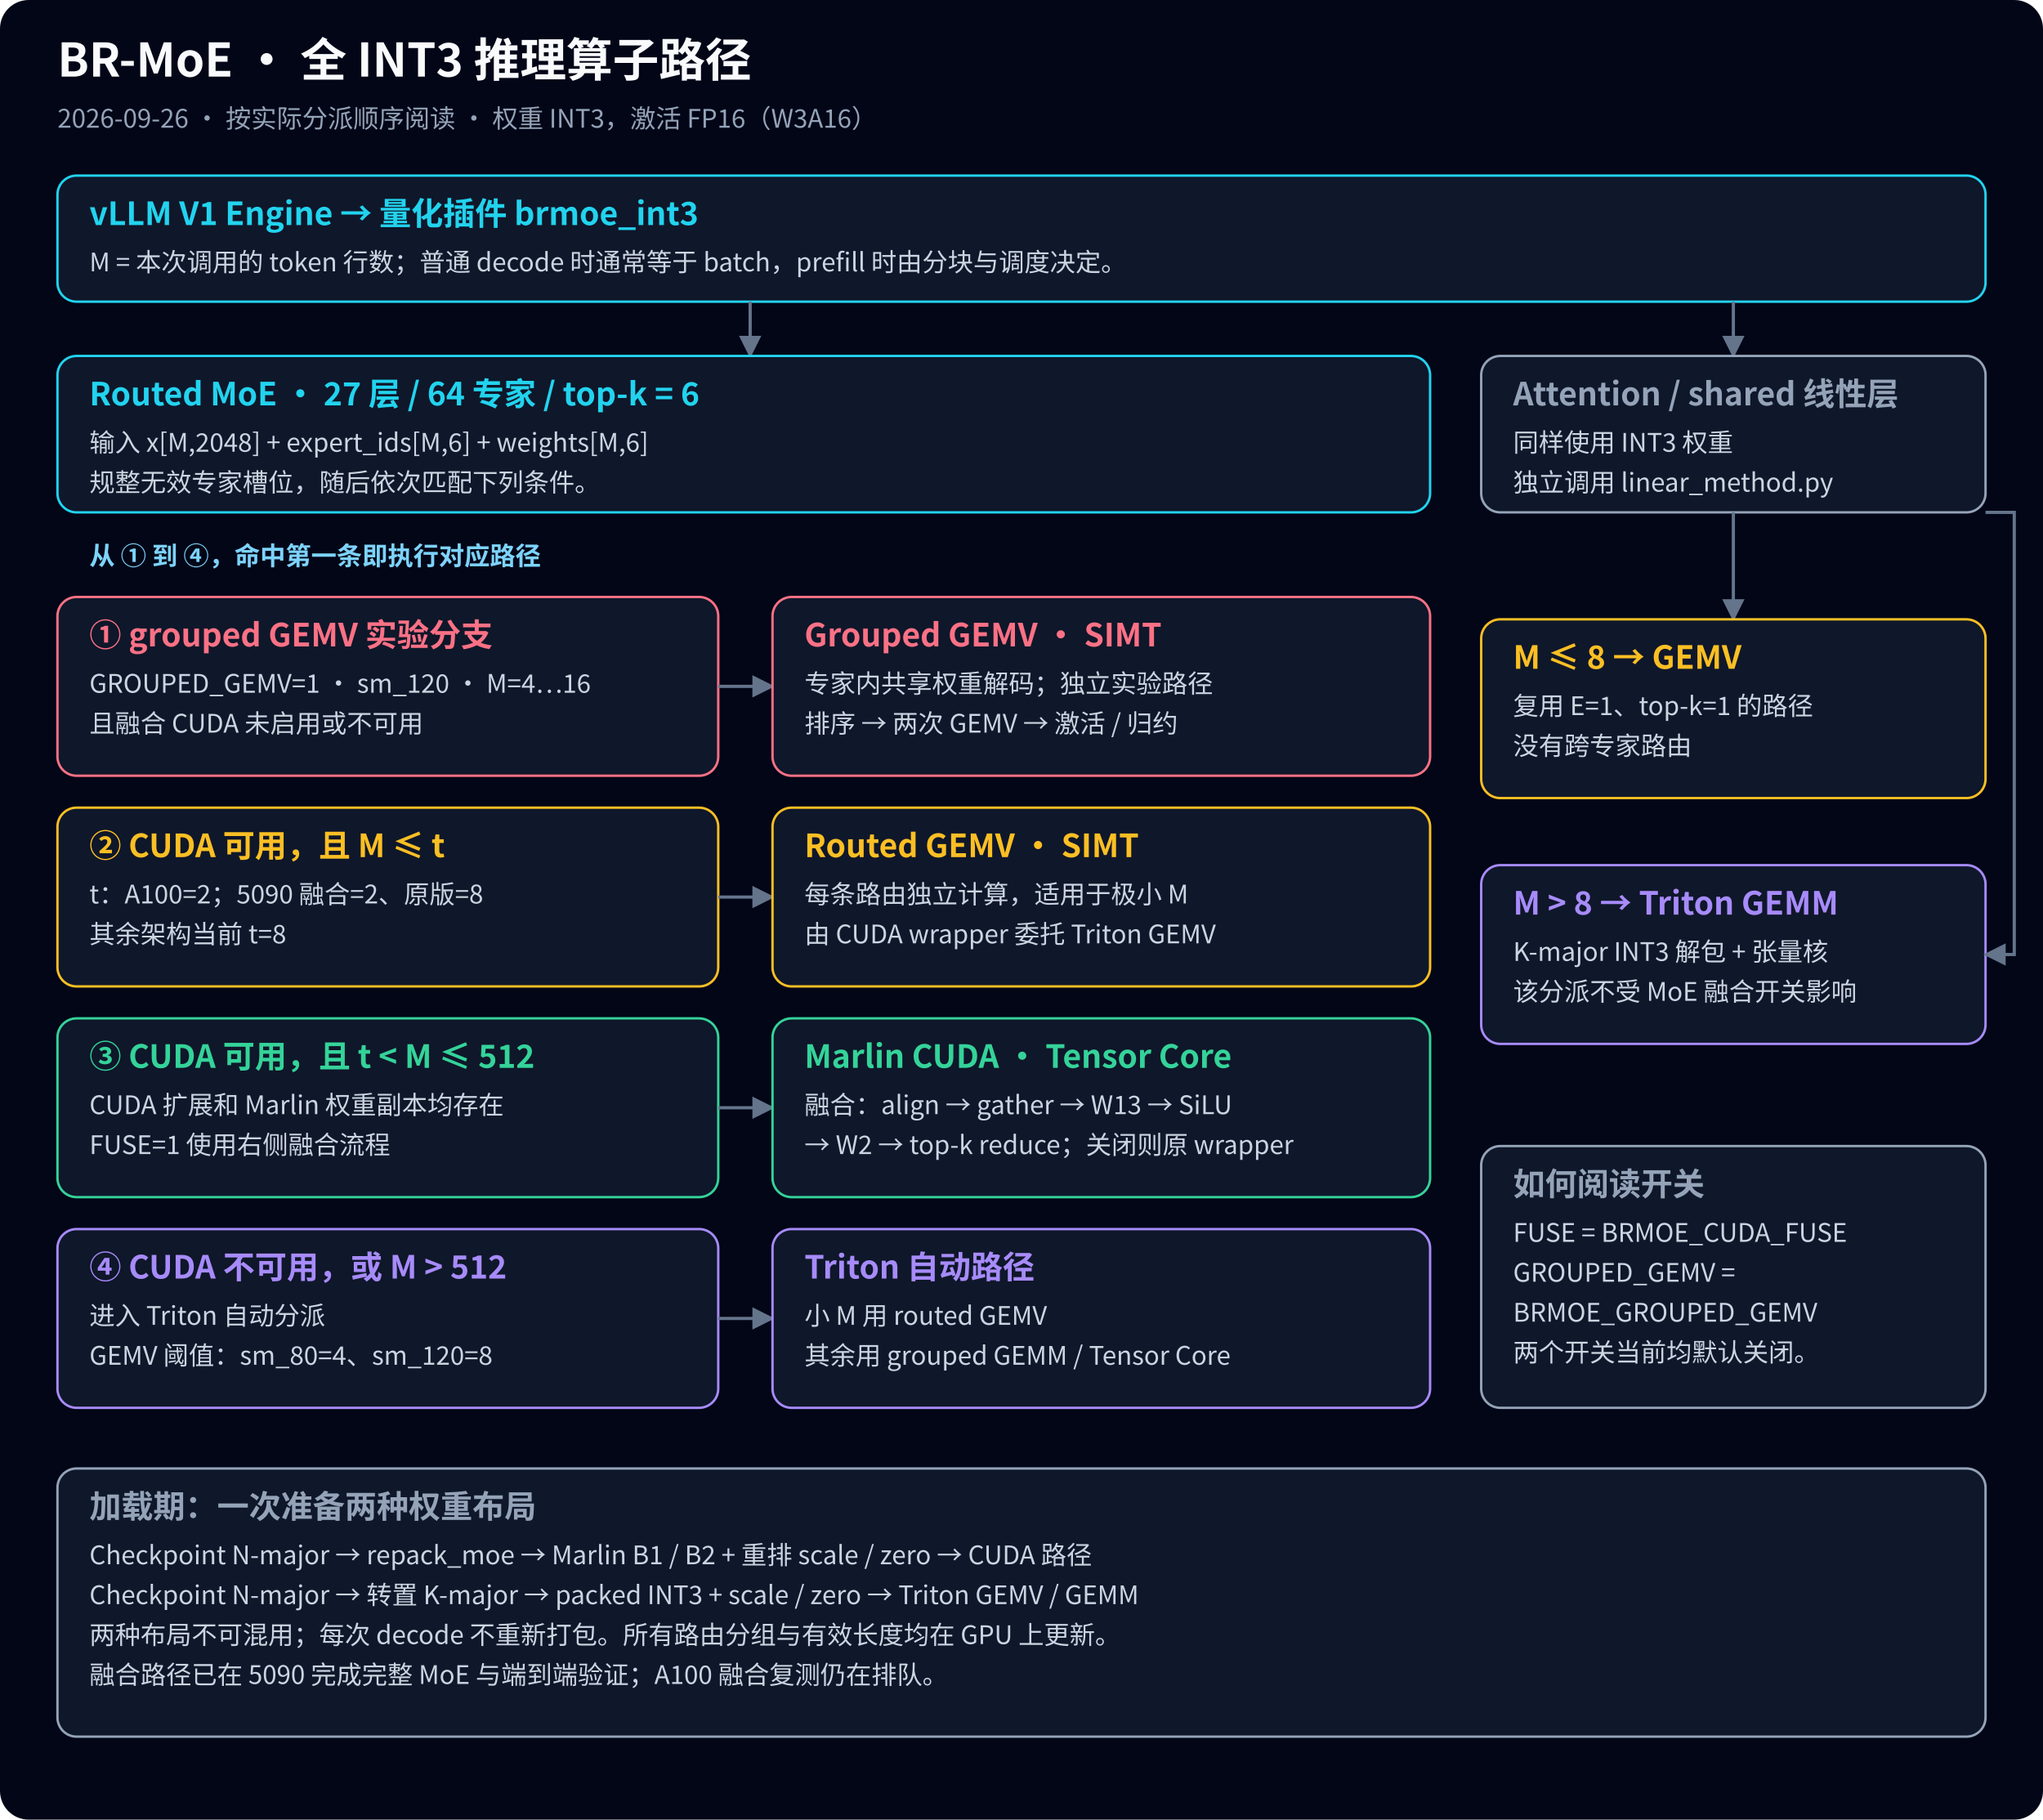
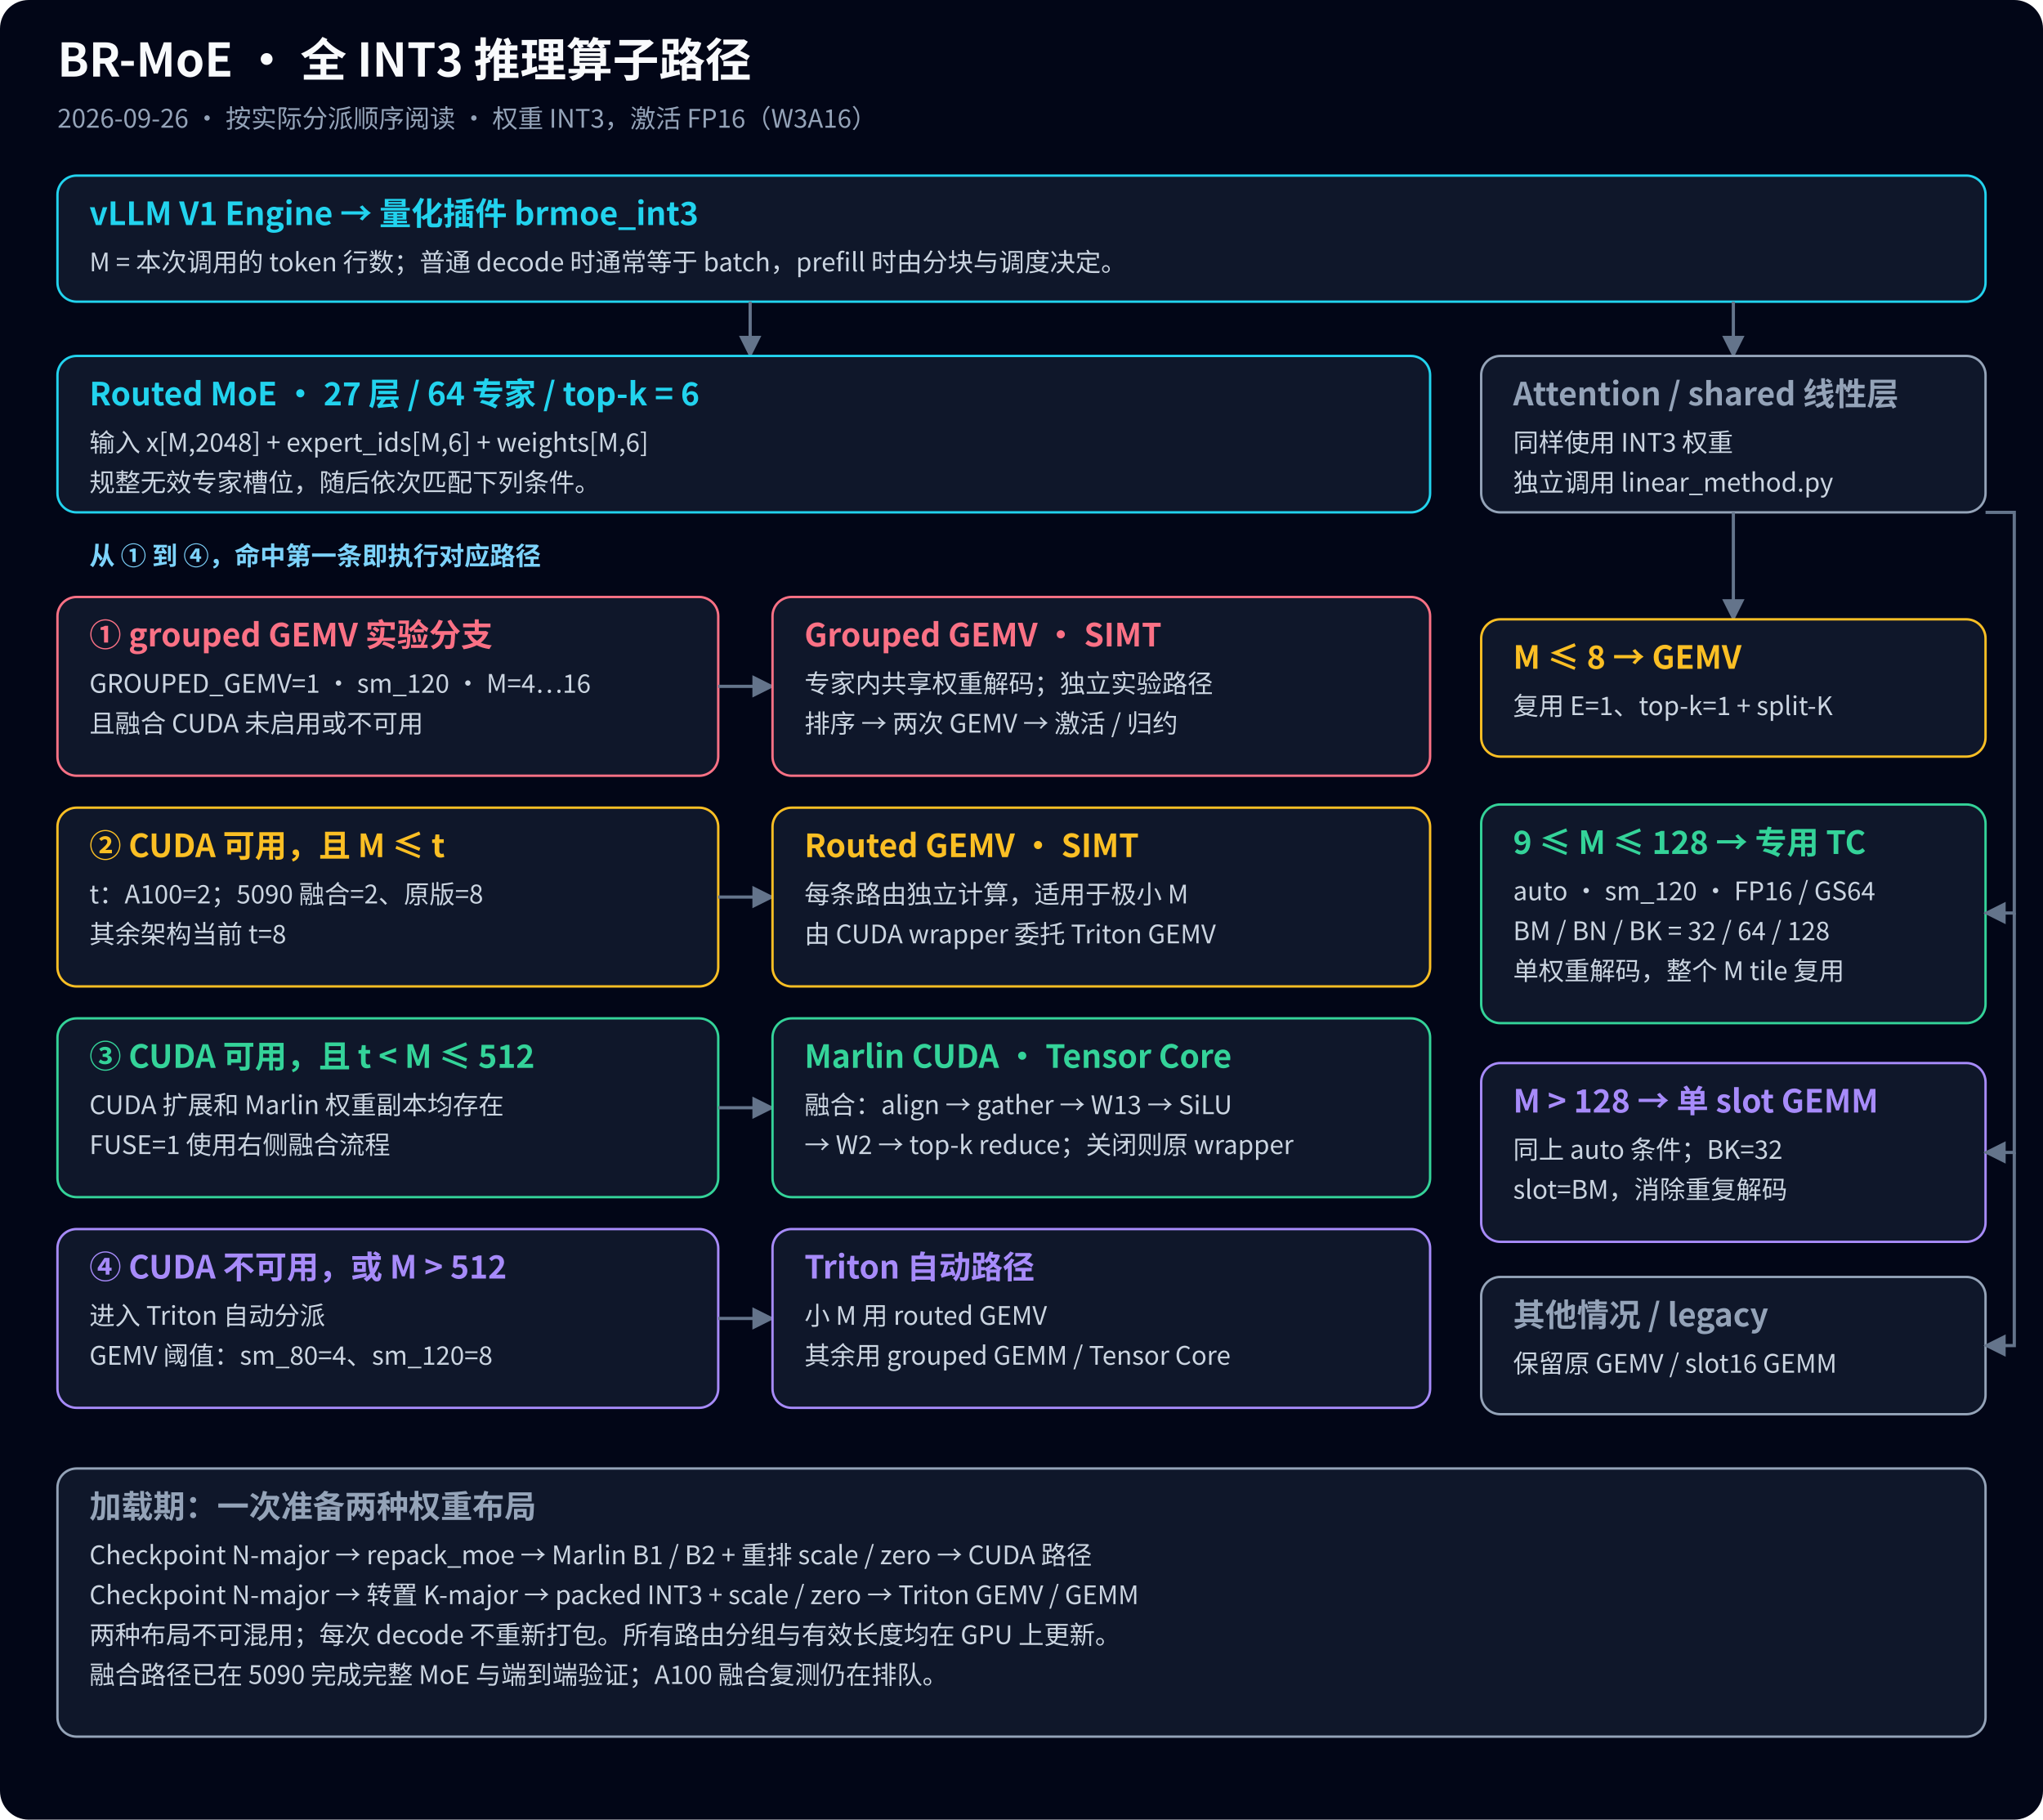
<svg xmlns="http://www.w3.org/2000/svg" viewBox="0 0 1280 1140" role="img" aria-labelledby="title desc">
  <defs>
    <marker id="arrow" viewBox="0 0 10 10" refX="9" refY="5" markerWidth="7" markerHeight="7" orient="auto-start-reverse">
      <path d="M0 0L10 5L0 10" fill="#64748b" />
    </marker>
  </defs>
  <style>text{font-family:system-ui,-apple-system,'Noto Sans CJK SC','Microsoft YaHei',sans-serif} .body{fill:#cbd5e1;font-size:16px} .head{fill:#f8fafc;font-size:20px;font-weight:650} .small{fill:#94a3b8;font-size:14px} .arrow{stroke:#64748b;stroke-width:2;fill:none;marker-end:url(#arrow)} </style>
  <rect width="1280" height="1140" rx="18" fill="#020617" />
  <text x="36" y="48" fill="#f8fafc" font-size="29" font-weight="700">BR-MoE · 全 INT3 推理算子路径</text>
  <text x="36" y="80" fill="#94a3b8" font-size="16" font-weight="400">2026-09-26  ·  按实际分派顺序阅读  ·  权重 INT3，激活 FP16（W3A16）</text>
  <rect x="36" y="110" width="1208" height="79" rx="12" fill="#0f172a" stroke="#22d3ee" stroke-width="1.5" />
  <text x="56" y="141" fill="#22d3ee" font-size="20" font-weight="650">vLLM V1 Engine → 量化插件 brmoe_int3</text>
  <text x="56" y="170" fill="#cbd5e1" font-size="16" font-weight="400">M = 本次调用的 token 行数；普通 decode 时通常等于 batch，prefill 时由分块与调度决定。</text>
  <path d="M470,189 L470,223" class="arrow" />
  <path d="M1086,189 L1086,223" class="arrow" />
  <rect x="36" y="223" width="860" height="98" rx="12" fill="#0f172a" stroke="#22d3ee" stroke-width="1.5" />
  <text x="56" y="254" fill="#22d3ee" font-size="20" font-weight="650">Routed MoE · 27 层 / 64 专家 / top-k = 6</text>
  <text x="56" y="283" fill="#cbd5e1" font-size="16" font-weight="400">输入 x[M,2048] + expert_ids[M,6] + weights[M,6]</text>
  <text x="56" y="308" fill="#cbd5e1" font-size="16" font-weight="400">规整无效专家槽位，随后依次匹配下列条件。</text>
  <rect x="928" y="223" width="316" height="98" rx="12" fill="#0f172a" stroke="#94a3b8" stroke-width="1.5" />
  <text x="948" y="254" fill="#94a3b8" font-size="20" font-weight="650">Attention / shared 线性层</text>
  <text x="948" y="283" fill="#cbd5e1" font-size="16" font-weight="400">同样使用 INT3 权重</text>
  <text x="948" y="308" fill="#cbd5e1" font-size="16" font-weight="400">独立调用 linear_method.py</text>
  <text x="56" y="354" fill="#7dd3fc" font-size="16" font-weight="600">从 ① 到 ④，命中第一条即执行对应路径</text>
  <rect x="36" y="374" width="414" height="112" rx="12" fill="#0f172a" stroke="#fb7185" stroke-width="1.5" />
  <text x="56" y="405" fill="#fb7185" font-size="20" font-weight="650">① grouped GEMV 实验分支</text>
  <text x="56" y="434" fill="#cbd5e1" font-size="16" font-weight="400">GROUPED_GEMV=1 · sm_120 · M=4…16</text>
  <text x="56" y="459" fill="#cbd5e1" font-size="16" font-weight="400">且融合 CUDA 未启用或不可用</text>
  <path d="M450,430 L484,430" class="arrow" />
  <rect x="484" y="374" width="412" height="112" rx="12" fill="#0f172a" stroke="#fb7185" stroke-width="1.5" />
  <text x="504" y="405" fill="#fb7185" font-size="20" font-weight="650">Grouped GEMV · SIMT</text>
  <text x="504" y="434" fill="#cbd5e1" font-size="16" font-weight="400">专家内共享权重解码；独立实验路径</text>
  <text x="504" y="459" fill="#cbd5e1" font-size="16" font-weight="400">排序 → 两次 GEMV → 激活 / 归约</text>
  <rect x="36" y="506" width="414" height="112" rx="12" fill="#0f172a" stroke="#fbbf24" stroke-width="1.5" />
  <text x="56" y="537" fill="#fbbf24" font-size="20" font-weight="650">② CUDA 可用，且 M ≤ t</text>
  <text x="56" y="566" fill="#cbd5e1" font-size="16" font-weight="400">t：A100=2；5090 融合=2、原版=8</text>
  <text x="56" y="591" fill="#cbd5e1" font-size="16" font-weight="400">其余架构当前 t=8</text>
  <path d="M450,562 L484,562" class="arrow" />
  <rect x="484" y="506" width="412" height="112" rx="12" fill="#0f172a" stroke="#fbbf24" stroke-width="1.5" />
  <text x="504" y="537" fill="#fbbf24" font-size="20" font-weight="650">Routed GEMV · SIMT</text>
  <text x="504" y="566" fill="#cbd5e1" font-size="16" font-weight="400">每条路由独立计算，适用于极小 M</text>
  <text x="504" y="591" fill="#cbd5e1" font-size="16" font-weight="400">由 CUDA wrapper 委托 Triton GEMV</text>
  <rect x="36" y="638" width="414" height="112" rx="12" fill="#0f172a" stroke="#34d399" stroke-width="1.5" />
  <text x="56" y="669" fill="#34d399" font-size="20" font-weight="650">③ CUDA 可用，且 t &lt; M ≤ 512</text>
  <text x="56" y="698" fill="#cbd5e1" font-size="16" font-weight="400">CUDA 扩展和 Marlin 权重副本均存在</text>
  <text x="56" y="723" fill="#cbd5e1" font-size="16" font-weight="400">FUSE=1 使用右侧融合流程</text>
  <path d="M450,694 L484,694" class="arrow" />
  <rect x="484" y="638" width="412" height="112" rx="12" fill="#0f172a" stroke="#34d399" stroke-width="1.5" />
  <text x="504" y="669" fill="#34d399" font-size="20" font-weight="650">Marlin CUDA · Tensor Core</text>
  <text x="504" y="698" fill="#cbd5e1" font-size="16" font-weight="400">融合：align → gather → W13 → SiLU</text>
  <text x="504" y="723" fill="#cbd5e1" font-size="16" font-weight="400">→ W2 → top-k reduce；关闭则原 wrapper</text>
  <rect x="36" y="770" width="414" height="112" rx="12" fill="#0f172a" stroke="#a78bfa" stroke-width="1.5" />
  <text x="56" y="801" fill="#a78bfa" font-size="20" font-weight="650">④ CUDA 不可用，或 M &gt; 512</text>
  <text x="56" y="830" fill="#cbd5e1" font-size="16" font-weight="400">进入 Triton 自动分派</text>
  <text x="56" y="855" fill="#cbd5e1" font-size="16" font-weight="400">GEMV 阈值：sm_80=4、sm_120=8</text>
  <path d="M450,826 L484,826" class="arrow" />
  <rect x="484" y="770" width="412" height="112" rx="12" fill="#0f172a" stroke="#a78bfa" stroke-width="1.5" />
  <text x="504" y="801" fill="#a78bfa" font-size="20" font-weight="650">Triton 自动路径</text>
  <text x="504" y="830" fill="#cbd5e1" font-size="16" font-weight="400">小 M 用 routed GEMV</text>
  <text x="504" y="855" fill="#cbd5e1" font-size="16" font-weight="400">其余用 grouped GEMM / Tensor Core</text>
  <path d="M1086,321 L1086,388" class="arrow" />
-   <rect x="928" y="388" width="316" height="112" rx="12" fill="#0f172a" stroke="#fbbf24" stroke-width="1.5" />
+   <rect x="928" y="388" width="316" height="86" rx="12" fill="#0f172a" stroke="#fbbf24" stroke-width="1.5" />
  <text x="948" y="419" fill="#fbbf24" font-size="20" font-weight="650">M ≤ 8 → GEMV</text>
-   <text x="948" y="448" fill="#cbd5e1" font-size="16" font-weight="400">复用 E=1、top-k=1 的路径</text>
-   <text x="948" y="473" fill="#cbd5e1" font-size="16" font-weight="400">没有跨专家路由</text>
-   <rect x="928" y="542" width="316" height="112" rx="12" fill="#0f172a" stroke="#a78bfa" stroke-width="1.5" />
-   <text x="948" y="573" fill="#a78bfa" font-size="20" font-weight="650">M &gt; 8 → Triton GEMM</text>
-   <text x="948" y="602" fill="#cbd5e1" font-size="16" font-weight="400">K-major INT3 解包 + 张量核</text>
-   <text x="948" y="627" fill="#cbd5e1" font-size="16" font-weight="400">该分派不受 MoE 融合开关影响</text>
-   <path d="M1244,321 L1262,321 L1262,598 L1244,598" class="arrow" />
-   <rect x="928" y="718" width="316" height="164" rx="12" fill="#0f172a" stroke="#94a3b8" stroke-width="1.5" />
-   <text x="948" y="749" fill="#94a3b8" font-size="20" font-weight="650">如何阅读开关</text>
-   <text x="948" y="778" fill="#cbd5e1" font-size="16" font-weight="400">FUSE = BRMOE_CUDA_FUSE</text>
-   <text x="948" y="803" fill="#cbd5e1" font-size="16" font-weight="400">GROUPED_GEMV =</text>
-   <text x="948" y="828" fill="#cbd5e1" font-size="16" font-weight="400">BRMOE_GROUPED_GEMV</text>
-   <text x="948" y="853" fill="#cbd5e1" font-size="16" font-weight="400">两个开关当前均默认关闭。</text>
+   <text x="948" y="448" fill="#cbd5e1" font-size="16" font-weight="400">复用 E=1、top-k=1 + split-K</text>
+   <rect x="928" y="504" width="316" height="137" rx="12" fill="#0f172a" stroke="#34d399" stroke-width="1.5" />
+   <text x="948" y="535" fill="#34d399" font-size="20" font-weight="650">9 ≤ M ≤ 128 → 专用 TC</text>
+   <text x="948" y="564" fill="#cbd5e1" font-size="16" font-weight="400">auto · sm_120 · FP16 / GS64</text>
+   <text x="948" y="589" fill="#cbd5e1" font-size="16" font-weight="400">BM / BN / BK = 32 / 64 / 128</text>
+   <text x="948" y="614" fill="#cbd5e1" font-size="16" font-weight="400">单权重解码，整个 M tile 复用</text>
+   <rect x="928" y="666" width="316" height="112" rx="12" fill="#0f172a" stroke="#a78bfa" stroke-width="1.5" />
+   <text x="948" y="697" fill="#a78bfa" font-size="20" font-weight="650">M &gt; 128 → 单 slot GEMM</text>
+   <text x="948" y="726" fill="#cbd5e1" font-size="16" font-weight="400">同上 auto 条件；BK=32</text>
+   <text x="948" y="751" fill="#cbd5e1" font-size="16" font-weight="400">slot=BM，消除重复解码</text>
+   <rect x="928" y="800" width="316" height="86" rx="12" fill="#0f172a" stroke="#94a3b8" stroke-width="1.5" />
+   <text x="948" y="831" fill="#94a3b8" font-size="20" font-weight="650">其他情况 / legacy</text>
+   <text x="948" y="860" fill="#cbd5e1" font-size="16" font-weight="400">保留原 GEMV / slot16 GEMM</text>
+   <path d="M1244,321 L1262,321 L1262,572 L1244,572" class="arrow" />
+   <path d="M1262,572 L1262,722 L1244,722" class="arrow" />
+   <path d="M1262,722 L1262,843 L1244,843" class="arrow" />
  <rect x="36" y="920" width="1208" height="168" rx="12" fill="#0f172a" stroke="#94a3b8" stroke-width="1.5" />
  <text x="56" y="951" fill="#94a3b8" font-size="20" font-weight="650">加载期：一次准备两种权重布局</text>
  <text x="56" y="980" fill="#cbd5e1" font-size="16" font-weight="400">Checkpoint N-major → repack_moe → Marlin B1 / B2 + 重排 scale / zero → CUDA 路径</text>
  <text x="56" y="1005" fill="#cbd5e1" font-size="16" font-weight="400">Checkpoint N-major → 转置 K-major → packed INT3 + scale / zero → Triton GEMV / GEMM</text>
  <text x="56" y="1030" fill="#cbd5e1" font-size="16" font-weight="400">两种布局不可混用；每次 decode 不重新打包。所有路由分组与有效长度均在 GPU 上更新。</text>
  <text x="56" y="1055" fill="#cbd5e1" font-size="16" font-weight="400">融合路径已在 5090 完成完整 MoE 与端到端验证；A100 融合复测仍在排队。</text>
</svg>
